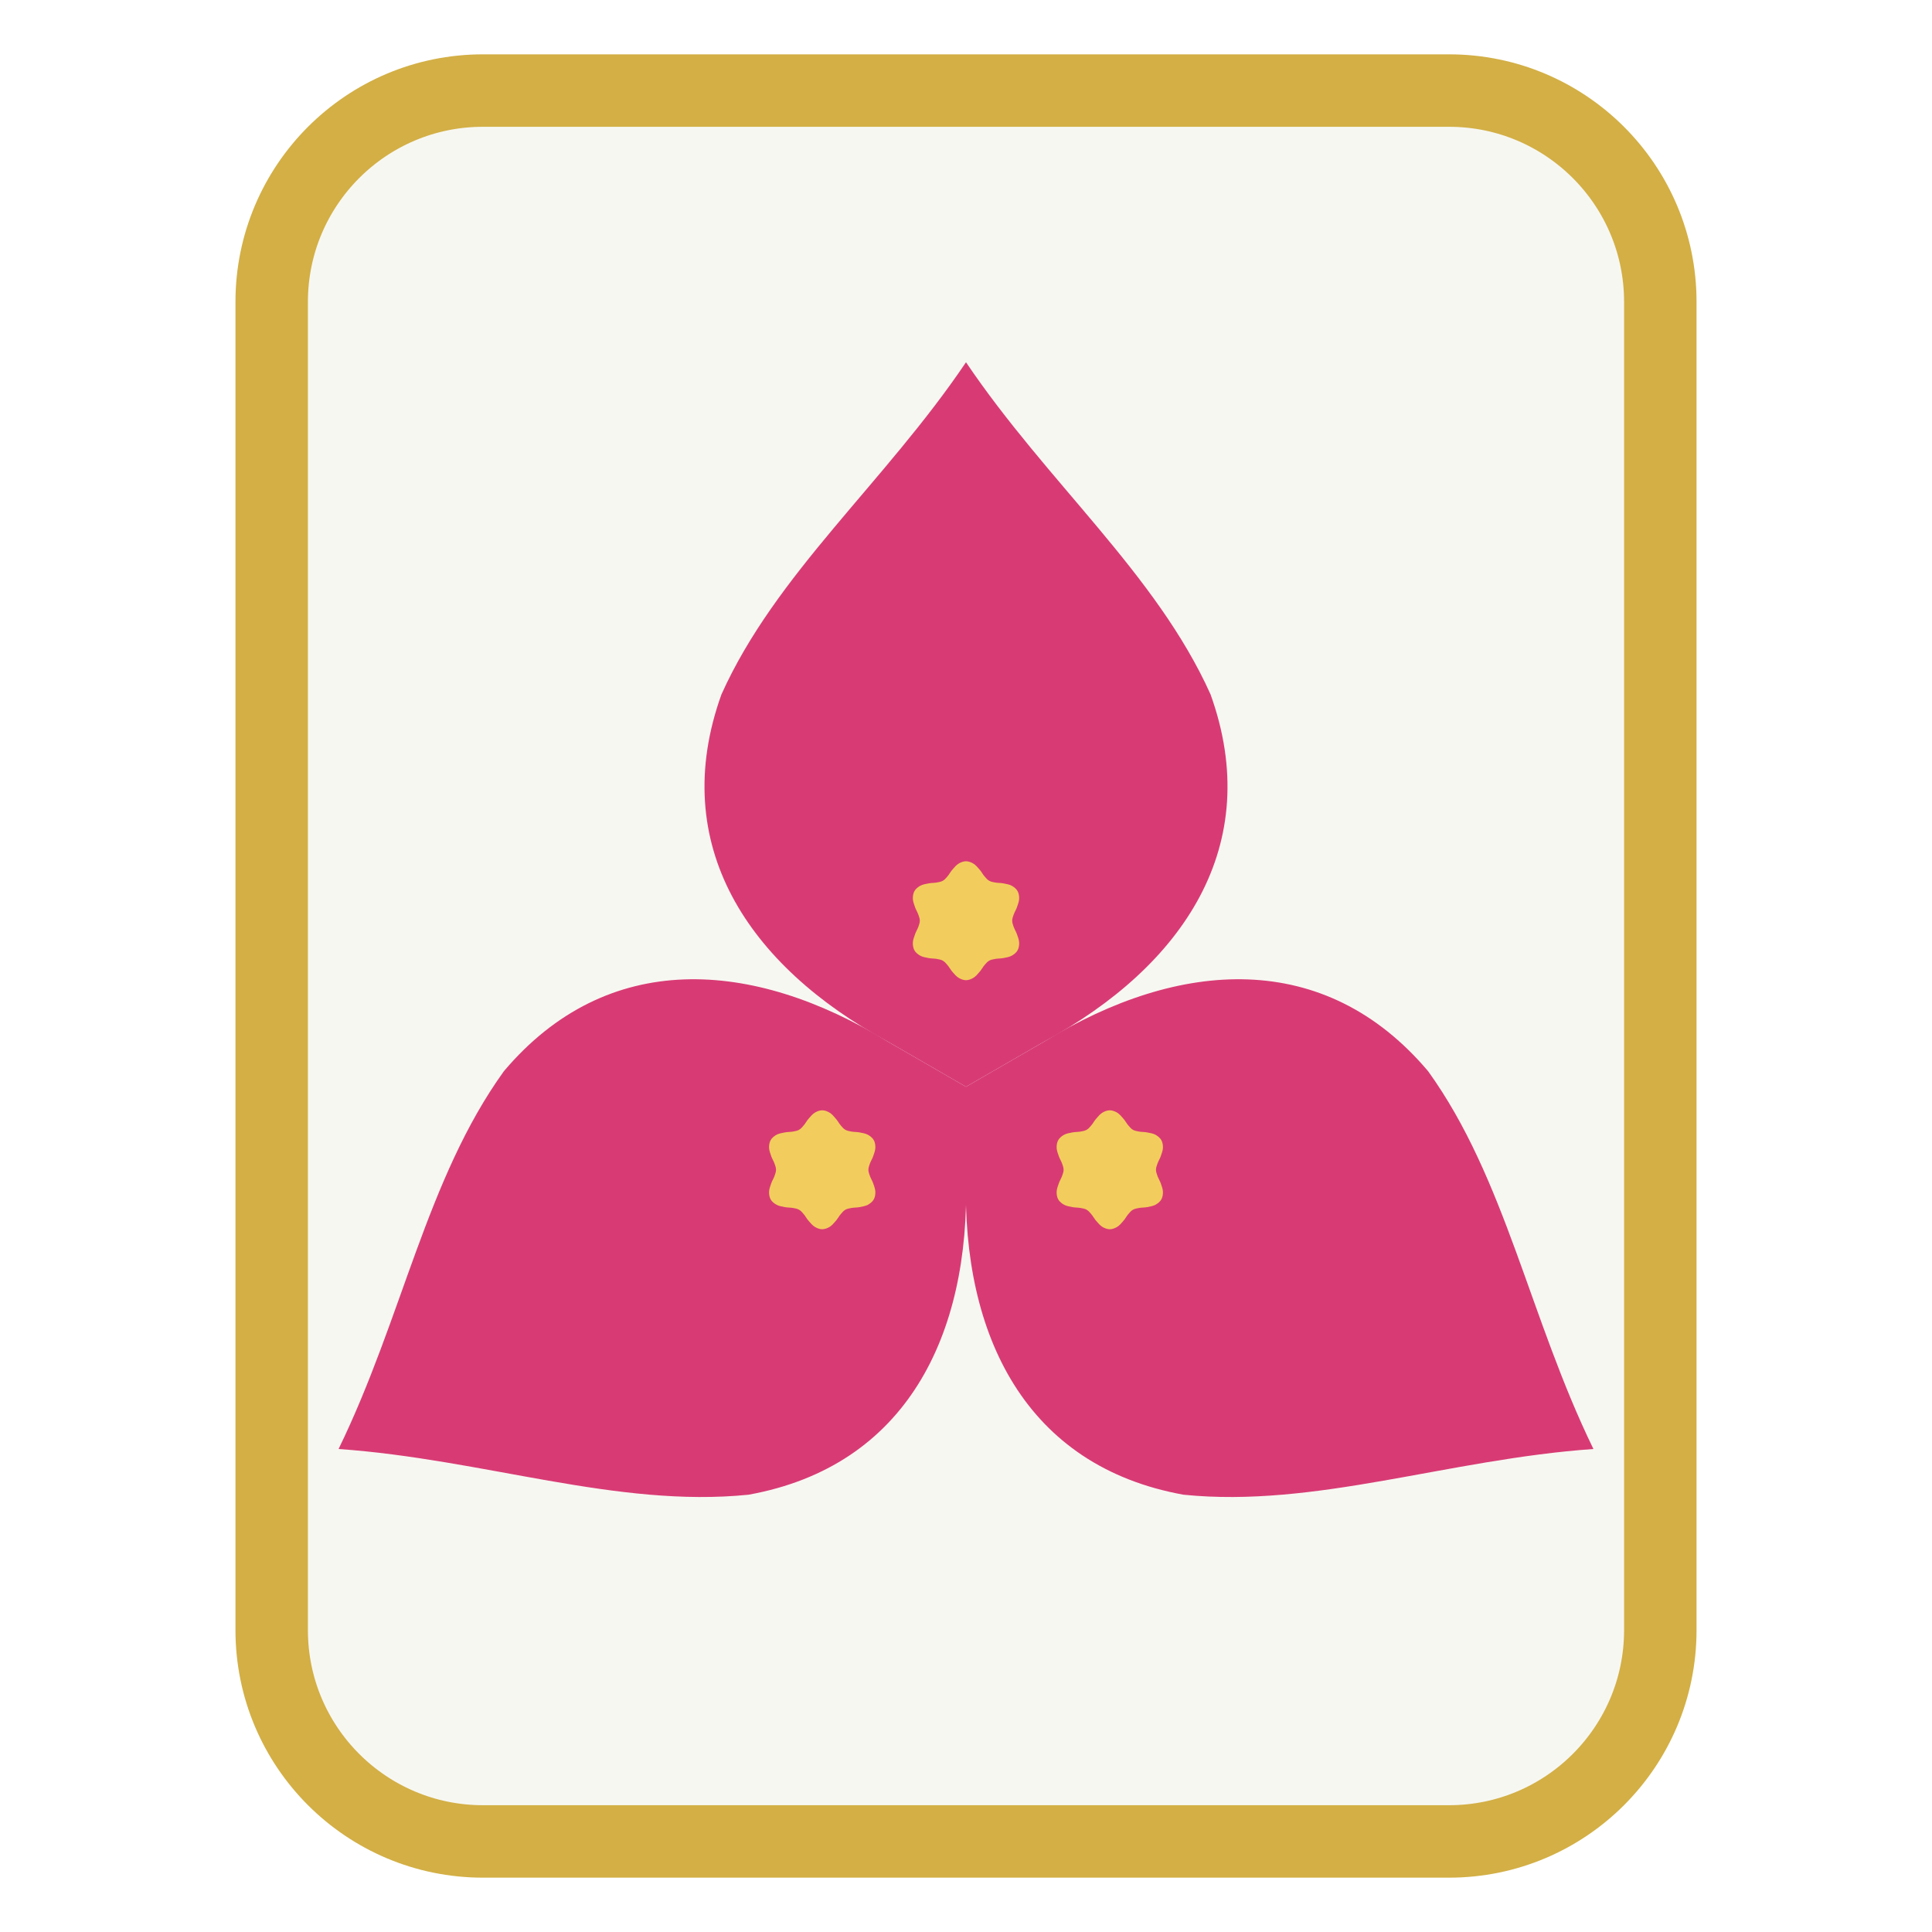
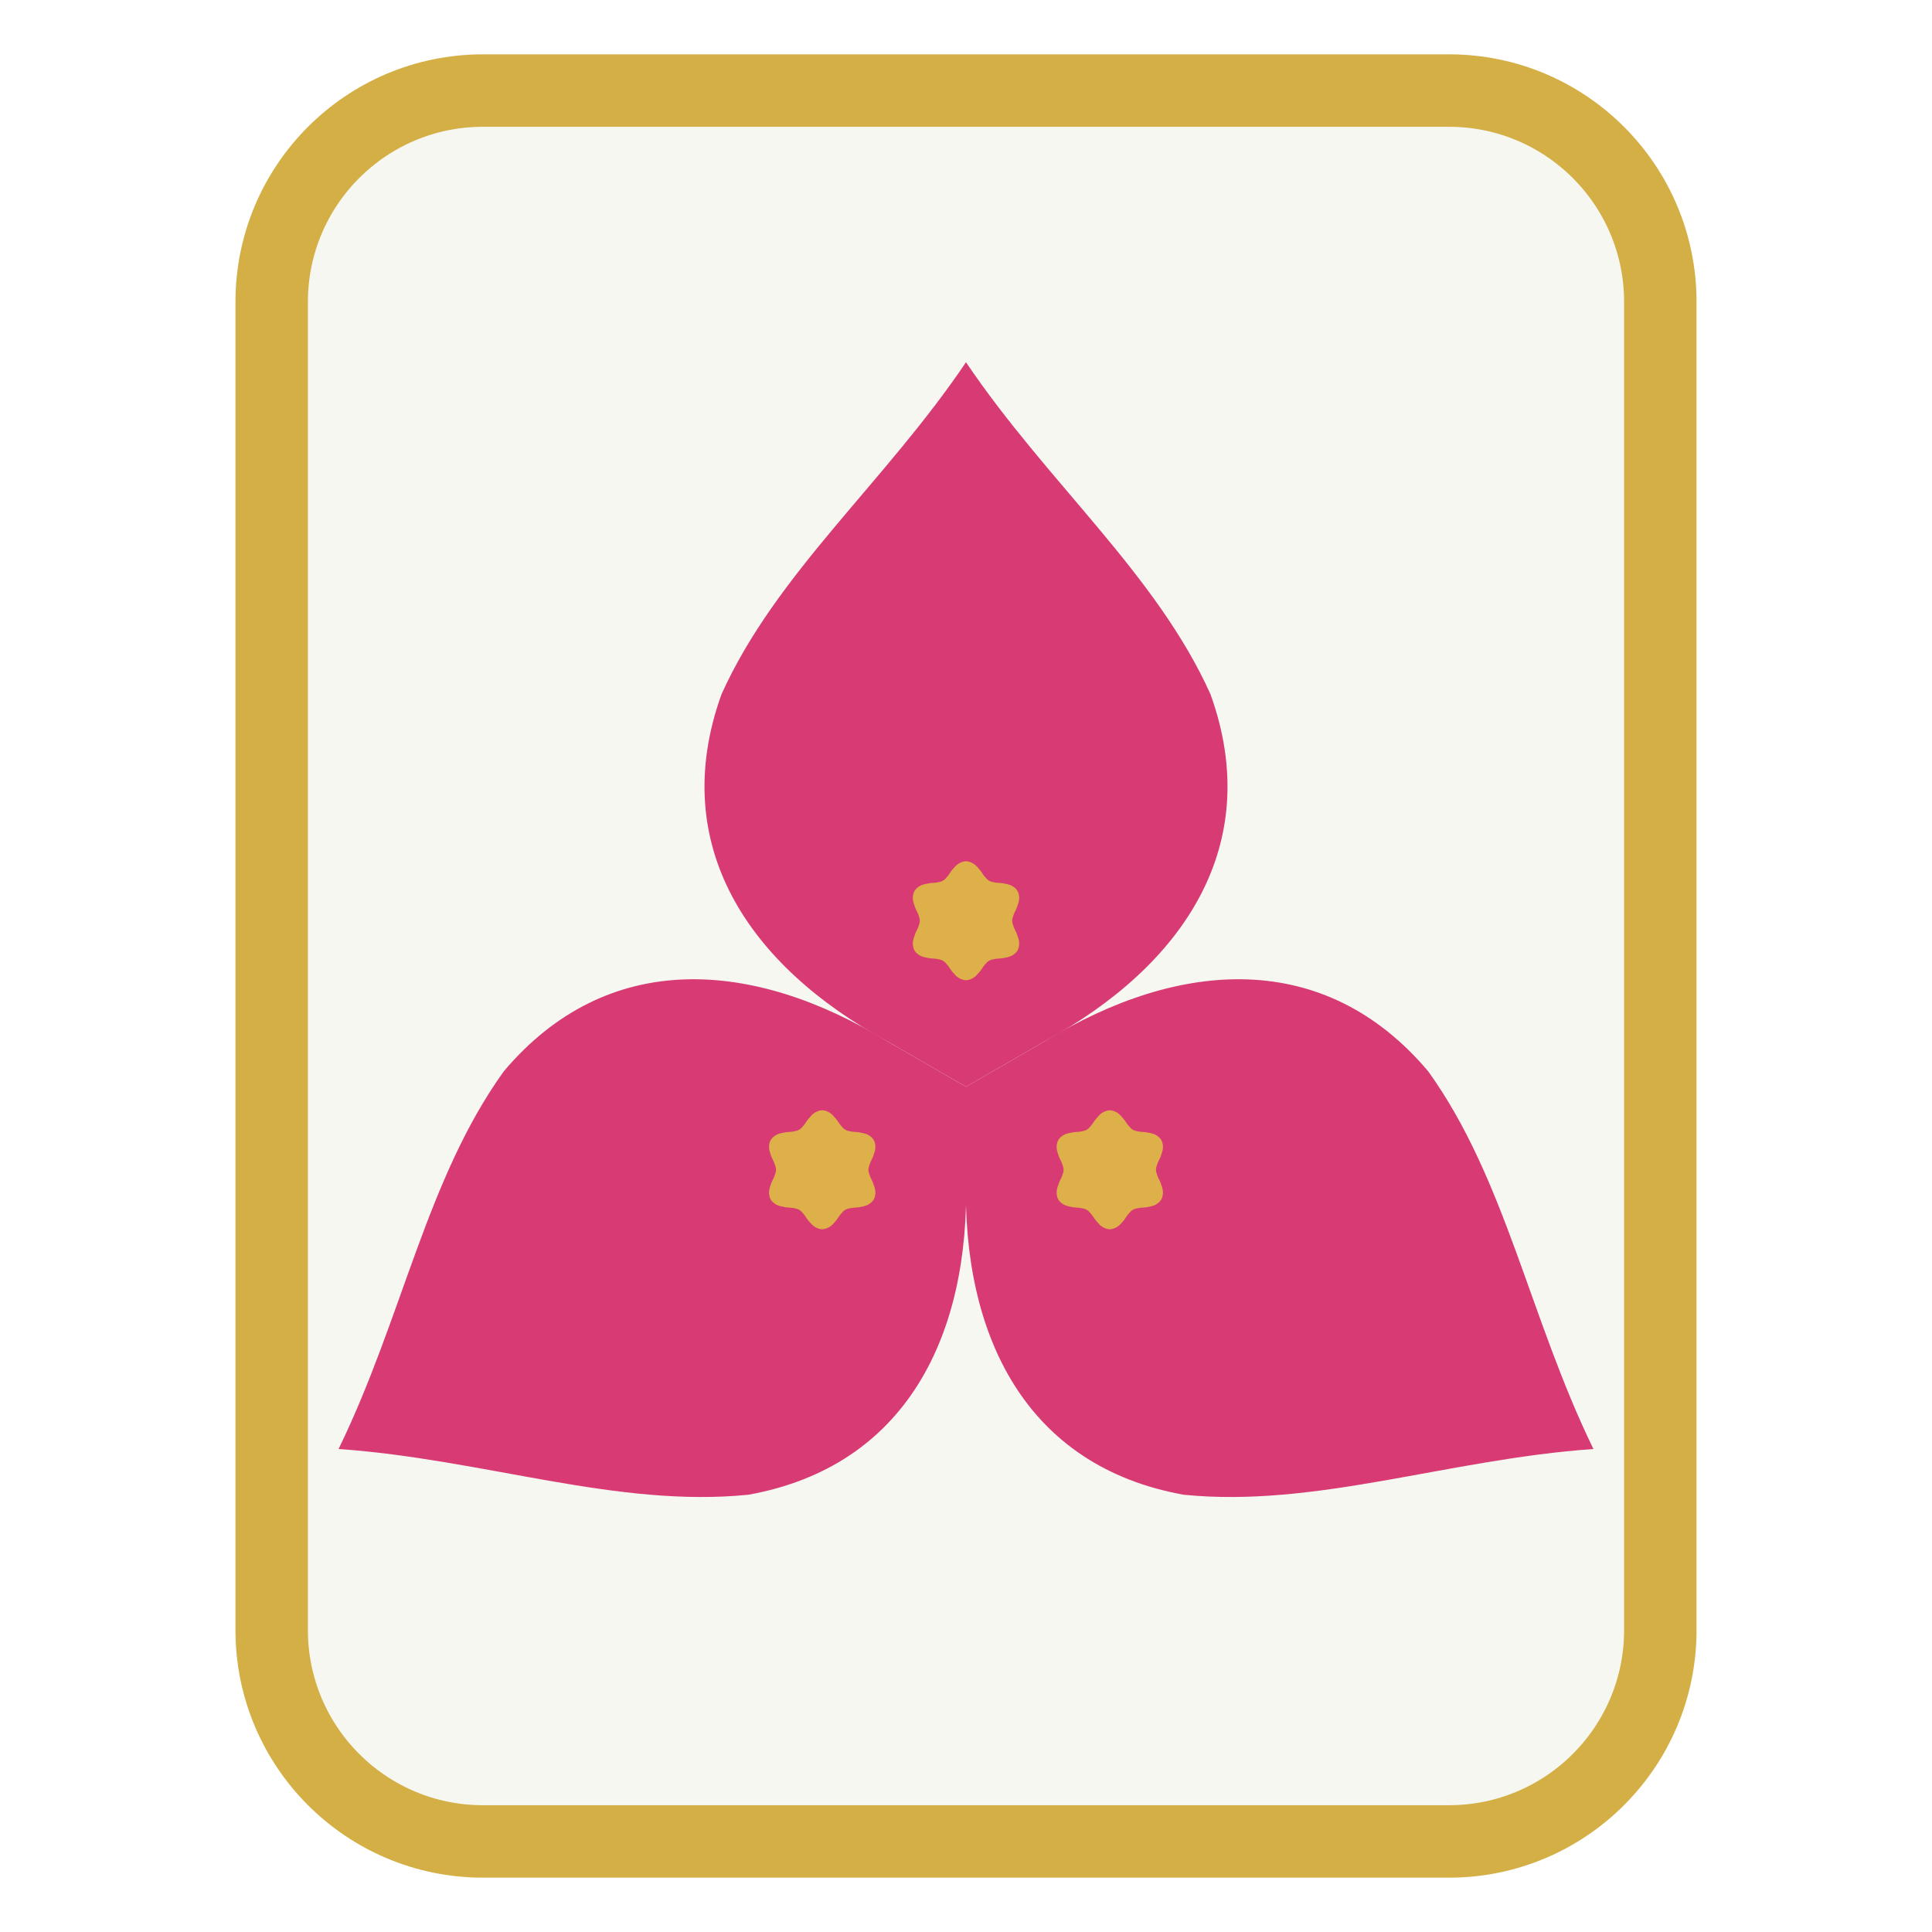
<svg xmlns="http://www.w3.org/2000/svg" viewBox="0 0 64 64" fill="none" role="img" aria-label="深圳花牌标志">
  <rect x="9" y="3" width="46" height="58" rx="7" fill="#F7F7F2" stroke="#D3AF45" stroke-width="2.4" />
  <g>
    <path d="M32 36L29.402 34.5C24.8 32 22.1 28 23.9 23C25.7 19 29.3 16 32 12C34.7 16 38.3 19 40.1 23C41.9 28 39.2 32 34.598 34.5L32 36Z" fill="#D83B74" />
-     <path d="M32 28.53C32.083 28.53 32.173 28.564 32.249 28.611C32.324 28.657 32.393 28.74 32.453 28.81C32.513 28.879 32.558 28.966 32.61 29.027C32.662 29.088 32.705 29.14 32.765 29.175C32.825 29.21 32.892 29.221 32.971 29.235C33.049 29.25 33.147 29.245 33.237 29.263C33.328 29.28 33.434 29.298 33.512 29.34C33.59 29.382 33.665 29.443 33.706 29.515C33.748 29.587 33.763 29.682 33.761 29.771C33.758 29.86 33.72 29.96 33.69 30.047C33.66 30.134 33.608 30.216 33.581 30.292C33.554 30.367 33.53 30.431 33.53 30.5C33.53 30.569 33.554 30.633 33.581 30.708C33.608 30.784 33.66 30.866 33.69 30.953C33.72 31.04 33.758 31.14 33.761 31.229C33.763 31.318 33.748 31.413 33.706 31.485C33.665 31.557 33.59 31.618 33.512 31.66C33.434 31.702 33.328 31.72 33.237 31.737C33.147 31.755 33.049 31.75 32.971 31.765C32.892 31.779 32.825 31.79 32.765 31.825C32.705 31.86 32.662 31.912 32.61 31.973C32.558 32.034 32.513 32.121 32.453 32.19C32.393 32.26 32.324 32.343 32.249 32.389C32.173 32.436 32.083 32.47 32 32.47C31.917 32.47 31.827 32.436 31.751 32.389C31.676 32.343 31.607 32.26 31.547 32.19C31.487 32.121 31.442 32.034 31.39 31.973C31.338 31.912 31.295 31.86 31.235 31.825C31.175 31.79 31.108 31.779 31.029 31.765C30.951 31.75 30.853 31.755 30.763 31.737C30.672 31.72 30.566 31.702 30.488 31.66C30.41 31.618 30.335 31.557 30.294 31.485C30.253 31.413 30.237 31.318 30.239 31.229C30.242 31.14 30.28 31.04 30.31 30.953C30.34 30.866 30.392 30.784 30.419 30.708C30.446 30.633 30.47 30.569 30.47 30.5C30.47 30.431 30.446 30.367 30.419 30.292C30.392 30.216 30.34 30.134 30.31 30.047C30.28 29.96 30.242 29.86 30.239 29.771C30.237 29.682 30.253 29.587 30.294 29.515C30.335 29.443 30.41 29.382 30.488 29.34C30.566 29.298 30.672 29.28 30.763 29.263C30.853 29.245 30.951 29.25 31.029 29.235C31.108 29.221 31.175 29.21 31.235 29.175C31.295 29.14 31.338 29.088 31.39 29.027C31.442 28.966 31.487 28.879 31.547 28.81C31.607 28.74 31.676 28.657 31.751 28.611C31.827 28.564 31.917 28.53 32 28.53Z" fill="#F2CD5D" />
+     <path d="M32 28.53C32.083 28.53 32.173 28.564 32.249 28.611C32.324 28.657 32.393 28.74 32.453 28.81C32.513 28.879 32.558 28.966 32.61 29.027C32.662 29.088 32.705 29.14 32.765 29.175C32.825 29.21 32.892 29.221 32.971 29.235C33.049 29.25 33.147 29.245 33.237 29.263C33.328 29.28 33.434 29.298 33.512 29.34C33.59 29.382 33.665 29.443 33.706 29.515C33.748 29.587 33.763 29.682 33.761 29.771C33.758 29.86 33.72 29.96 33.69 30.047C33.66 30.134 33.608 30.216 33.581 30.292C33.554 30.367 33.53 30.431 33.53 30.5C33.53 30.569 33.554 30.633 33.581 30.708C33.608 30.784 33.66 30.866 33.69 30.953C33.72 31.04 33.758 31.14 33.761 31.229C33.763 31.318 33.748 31.413 33.706 31.485C33.665 31.557 33.59 31.618 33.512 31.66C33.434 31.702 33.328 31.72 33.237 31.737C33.147 31.755 33.049 31.75 32.971 31.765C32.892 31.779 32.825 31.79 32.765 31.825C32.705 31.86 32.662 31.912 32.61 31.973C32.558 32.034 32.513 32.121 32.453 32.19C32.393 32.26 32.324 32.343 32.249 32.389C32.173 32.436 32.083 32.47 32 32.47C31.917 32.47 31.827 32.436 31.751 32.389C31.676 32.343 31.607 32.26 31.547 32.19C31.487 32.121 31.442 32.034 31.39 31.973C31.338 31.912 31.295 31.86 31.235 31.825C31.175 31.79 31.108 31.779 31.029 31.765C30.951 31.75 30.853 31.755 30.763 31.737C30.672 31.72 30.566 31.702 30.488 31.66C30.41 31.618 30.335 31.557 30.294 31.485C30.253 31.413 30.237 31.318 30.239 31.229C30.242 31.14 30.28 31.04 30.31 30.953C30.34 30.866 30.392 30.784 30.419 30.708C30.446 30.633 30.47 30.569 30.47 30.5C30.47 30.431 30.446 30.367 30.419 30.292C30.392 30.216 30.34 30.134 30.31 30.047C30.28 29.96 30.242 29.86 30.239 29.771C30.237 29.682 30.253 29.587 30.294 29.515C30.335 29.443 30.41 29.382 30.488 29.34C30.566 29.298 30.672 29.28 30.763 29.263C30.853 29.245 30.951 29.25 31.029 29.235C31.108 29.221 31.175 29.21 31.235 29.175C31.295 29.14 31.338 29.088 31.39 29.027C31.442 28.966 31.487 28.879 31.547 28.81C31.607 28.74 31.676 28.657 31.751 28.611C31.827 28.564 31.917 28.53 32 28.53Z" fill="#DEB04A" />
  </g>
  <g transform="rotate(120 32 36)">
    <path d="M32 36L29.402 34.5C24.8 32 22.1 28 23.9 23C25.7 19 29.3 16 32 12C34.7 16 38.3 19 40.1 23C41.9 28 39.2 32 34.598 34.5L32 36Z" fill="#D83B74" />
-     <path d="M32 28.53C32.083 28.53 32.173 28.564 32.249 28.611C32.324 28.657 32.393 28.74 32.453 28.81C32.513 28.879 32.558 28.966 32.61 29.027C32.662 29.088 32.705 29.14 32.765 29.175C32.825 29.21 32.892 29.221 32.971 29.235C33.049 29.25 33.147 29.245 33.237 29.263C33.328 29.28 33.434 29.298 33.512 29.34C33.59 29.382 33.665 29.443 33.706 29.515C33.748 29.587 33.763 29.682 33.761 29.771C33.758 29.86 33.72 29.96 33.69 30.047C33.66 30.134 33.608 30.216 33.581 30.292C33.554 30.367 33.53 30.431 33.53 30.5C33.53 30.569 33.554 30.633 33.581 30.708C33.608 30.784 33.66 30.866 33.69 30.953C33.72 31.04 33.758 31.14 33.761 31.229C33.763 31.318 33.748 31.413 33.706 31.485C33.665 31.557 33.59 31.618 33.512 31.66C33.434 31.702 33.328 31.72 33.237 31.737C33.147 31.755 33.049 31.75 32.971 31.765C32.892 31.779 32.825 31.79 32.765 31.825C32.705 31.86 32.662 31.912 32.61 31.973C32.558 32.034 32.513 32.121 32.453 32.19C32.393 32.26 32.324 32.343 32.249 32.389C32.173 32.436 32.083 32.47 32 32.47C31.917 32.47 31.827 32.436 31.751 32.389C31.676 32.343 31.607 32.26 31.547 32.19C31.487 32.121 31.442 32.034 31.39 31.973C31.338 31.912 31.295 31.86 31.235 31.825C31.175 31.79 31.108 31.779 31.029 31.765C30.951 31.75 30.853 31.755 30.763 31.737C30.672 31.72 30.566 31.702 30.488 31.66C30.41 31.618 30.335 31.557 30.294 31.485C30.253 31.413 30.237 31.318 30.239 31.229C30.242 31.14 30.28 31.04 30.31 30.953C30.34 30.866 30.392 30.784 30.419 30.708C30.446 30.633 30.47 30.569 30.47 30.5C30.47 30.431 30.446 30.367 30.419 30.292C30.392 30.216 30.34 30.134 30.31 30.047C30.28 29.96 30.242 29.86 30.239 29.771C30.237 29.682 30.253 29.587 30.294 29.515C30.335 29.443 30.41 29.382 30.488 29.34C30.566 29.298 30.672 29.28 30.763 29.263C30.853 29.245 30.951 29.25 31.029 29.235C31.108 29.221 31.175 29.21 31.235 29.175C31.295 29.14 31.338 29.088 31.39 29.027C31.442 28.966 31.487 28.879 31.547 28.81C31.607 28.74 31.676 28.657 31.751 28.611C31.827 28.564 31.917 28.53 32 28.53Z" fill="#F2CD5D" />
+     <path d="M32 28.53C32.083 28.53 32.173 28.564 32.249 28.611C32.324 28.657 32.393 28.74 32.453 28.81C32.513 28.879 32.558 28.966 32.61 29.027C32.662 29.088 32.705 29.14 32.765 29.175C32.825 29.21 32.892 29.221 32.971 29.235C33.049 29.25 33.147 29.245 33.237 29.263C33.328 29.28 33.434 29.298 33.512 29.34C33.59 29.382 33.665 29.443 33.706 29.515C33.748 29.587 33.763 29.682 33.761 29.771C33.758 29.86 33.72 29.96 33.69 30.047C33.66 30.134 33.608 30.216 33.581 30.292C33.554 30.367 33.53 30.431 33.53 30.5C33.53 30.569 33.554 30.633 33.581 30.708C33.608 30.784 33.66 30.866 33.69 30.953C33.72 31.04 33.758 31.14 33.761 31.229C33.763 31.318 33.748 31.413 33.706 31.485C33.665 31.557 33.59 31.618 33.512 31.66C33.434 31.702 33.328 31.72 33.237 31.737C33.147 31.755 33.049 31.75 32.971 31.765C32.892 31.779 32.825 31.79 32.765 31.825C32.705 31.86 32.662 31.912 32.61 31.973C32.558 32.034 32.513 32.121 32.453 32.19C32.393 32.26 32.324 32.343 32.249 32.389C32.173 32.436 32.083 32.47 32 32.47C31.917 32.47 31.827 32.436 31.751 32.389C31.676 32.343 31.607 32.26 31.547 32.19C31.487 32.121 31.442 32.034 31.39 31.973C31.338 31.912 31.295 31.86 31.235 31.825C31.175 31.79 31.108 31.779 31.029 31.765C30.951 31.75 30.853 31.755 30.763 31.737C30.672 31.72 30.566 31.702 30.488 31.66C30.41 31.618 30.335 31.557 30.294 31.485C30.253 31.413 30.237 31.318 30.239 31.229C30.242 31.14 30.28 31.04 30.31 30.953C30.34 30.866 30.392 30.784 30.419 30.708C30.446 30.633 30.47 30.569 30.47 30.5C30.47 30.431 30.446 30.367 30.419 30.292C30.392 30.216 30.34 30.134 30.31 30.047C30.28 29.96 30.242 29.86 30.239 29.771C30.237 29.682 30.253 29.587 30.294 29.515C30.335 29.443 30.41 29.382 30.488 29.34C30.566 29.298 30.672 29.28 30.763 29.263C30.853 29.245 30.951 29.25 31.029 29.235C31.108 29.221 31.175 29.21 31.235 29.175C31.295 29.14 31.338 29.088 31.39 29.027C31.442 28.966 31.487 28.879 31.547 28.81C31.607 28.74 31.676 28.657 31.751 28.611C31.827 28.564 31.917 28.53 32 28.53Z" fill="#DEB04A" />
  </g>
  <g transform="rotate(240 32 36)">
    <path d="M32 36L29.402 34.5C24.8 32 22.1 28 23.9 23C25.7 19 29.3 16 32 12C34.7 16 38.3 19 40.1 23C41.9 28 39.2 32 34.598 34.5L32 36Z" fill="#D83B74" />
-     <path d="M32 28.53C32.083 28.53 32.173 28.564 32.249 28.611C32.324 28.657 32.393 28.74 32.453 28.81C32.513 28.879 32.558 28.966 32.61 29.027C32.662 29.088 32.705 29.14 32.765 29.175C32.825 29.21 32.892 29.221 32.971 29.235C33.049 29.25 33.147 29.245 33.237 29.263C33.328 29.28 33.434 29.298 33.512 29.34C33.59 29.382 33.665 29.443 33.706 29.515C33.748 29.587 33.763 29.682 33.761 29.771C33.758 29.86 33.72 29.96 33.69 30.047C33.66 30.134 33.608 30.216 33.581 30.292C33.554 30.367 33.53 30.431 33.53 30.5C33.53 30.569 33.554 30.633 33.581 30.708C33.608 30.784 33.66 30.866 33.69 30.953C33.72 31.04 33.758 31.14 33.761 31.229C33.763 31.318 33.748 31.413 33.706 31.485C33.665 31.557 33.59 31.618 33.512 31.66C33.434 31.702 33.328 31.72 33.237 31.737C33.147 31.755 33.049 31.75 32.971 31.765C32.892 31.779 32.825 31.79 32.765 31.825C32.705 31.86 32.662 31.912 32.61 31.973C32.558 32.034 32.513 32.121 32.453 32.19C32.393 32.26 32.324 32.343 32.249 32.389C32.173 32.436 32.083 32.47 32 32.47C31.917 32.47 31.827 32.436 31.751 32.389C31.676 32.343 31.607 32.26 31.547 32.19C31.487 32.121 31.442 32.034 31.39 31.973C31.338 31.912 31.295 31.86 31.235 31.825C31.175 31.79 31.108 31.779 31.029 31.765C30.951 31.75 30.853 31.755 30.763 31.737C30.672 31.72 30.566 31.702 30.488 31.66C30.41 31.618 30.335 31.557 30.294 31.485C30.253 31.413 30.237 31.318 30.239 31.229C30.242 31.14 30.28 31.04 30.31 30.953C30.34 30.866 30.392 30.784 30.419 30.708C30.446 30.633 30.47 30.569 30.47 30.5C30.47 30.431 30.446 30.367 30.419 30.292C30.392 30.216 30.34 30.134 30.31 30.047C30.28 29.96 30.242 29.86 30.239 29.771C30.237 29.682 30.253 29.587 30.294 29.515C30.335 29.443 30.41 29.382 30.488 29.34C30.566 29.298 30.672 29.28 30.763 29.263C30.853 29.245 30.951 29.25 31.029 29.235C31.108 29.221 31.175 29.21 31.235 29.175C31.295 29.14 31.338 29.088 31.39 29.027C31.442 28.966 31.487 28.879 31.547 28.81C31.607 28.74 31.676 28.657 31.751 28.611C31.827 28.564 31.917 28.53 32 28.53Z" fill="#F2CD5D" />
+     <path d="M32 28.53C32.083 28.53 32.173 28.564 32.249 28.611C32.324 28.657 32.393 28.74 32.453 28.81C32.513 28.879 32.558 28.966 32.61 29.027C32.662 29.088 32.705 29.14 32.765 29.175C32.825 29.21 32.892 29.221 32.971 29.235C33.049 29.25 33.147 29.245 33.237 29.263C33.328 29.28 33.434 29.298 33.512 29.34C33.59 29.382 33.665 29.443 33.706 29.515C33.748 29.587 33.763 29.682 33.761 29.771C33.758 29.86 33.72 29.96 33.69 30.047C33.66 30.134 33.608 30.216 33.581 30.292C33.554 30.367 33.53 30.431 33.53 30.5C33.53 30.569 33.554 30.633 33.581 30.708C33.608 30.784 33.66 30.866 33.69 30.953C33.72 31.04 33.758 31.14 33.761 31.229C33.763 31.318 33.748 31.413 33.706 31.485C33.665 31.557 33.59 31.618 33.512 31.66C33.434 31.702 33.328 31.72 33.237 31.737C33.147 31.755 33.049 31.75 32.971 31.765C32.892 31.779 32.825 31.79 32.765 31.825C32.705 31.86 32.662 31.912 32.61 31.973C32.558 32.034 32.513 32.121 32.453 32.19C32.393 32.26 32.324 32.343 32.249 32.389C32.173 32.436 32.083 32.47 32 32.47C31.917 32.47 31.827 32.436 31.751 32.389C31.676 32.343 31.607 32.26 31.547 32.19C31.487 32.121 31.442 32.034 31.39 31.973C31.338 31.912 31.295 31.86 31.235 31.825C31.175 31.79 31.108 31.779 31.029 31.765C30.951 31.75 30.853 31.755 30.763 31.737C30.672 31.72 30.566 31.702 30.488 31.66C30.41 31.618 30.335 31.557 30.294 31.485C30.253 31.413 30.237 31.318 30.239 31.229C30.242 31.14 30.28 31.04 30.31 30.953C30.34 30.866 30.392 30.784 30.419 30.708C30.446 30.633 30.47 30.569 30.47 30.5C30.47 30.431 30.446 30.367 30.419 30.292C30.392 30.216 30.34 30.134 30.31 30.047C30.28 29.96 30.242 29.86 30.239 29.771C30.237 29.682 30.253 29.587 30.294 29.515C30.335 29.443 30.41 29.382 30.488 29.34C30.566 29.298 30.672 29.28 30.763 29.263C30.853 29.245 30.951 29.25 31.029 29.235C31.108 29.221 31.175 29.21 31.235 29.175C31.295 29.14 31.338 29.088 31.39 29.027C31.442 28.966 31.487 28.879 31.547 28.81C31.607 28.74 31.676 28.657 31.751 28.611C31.827 28.564 31.917 28.53 32 28.53Z" fill="#DEB04A" />
  </g>
</svg>
